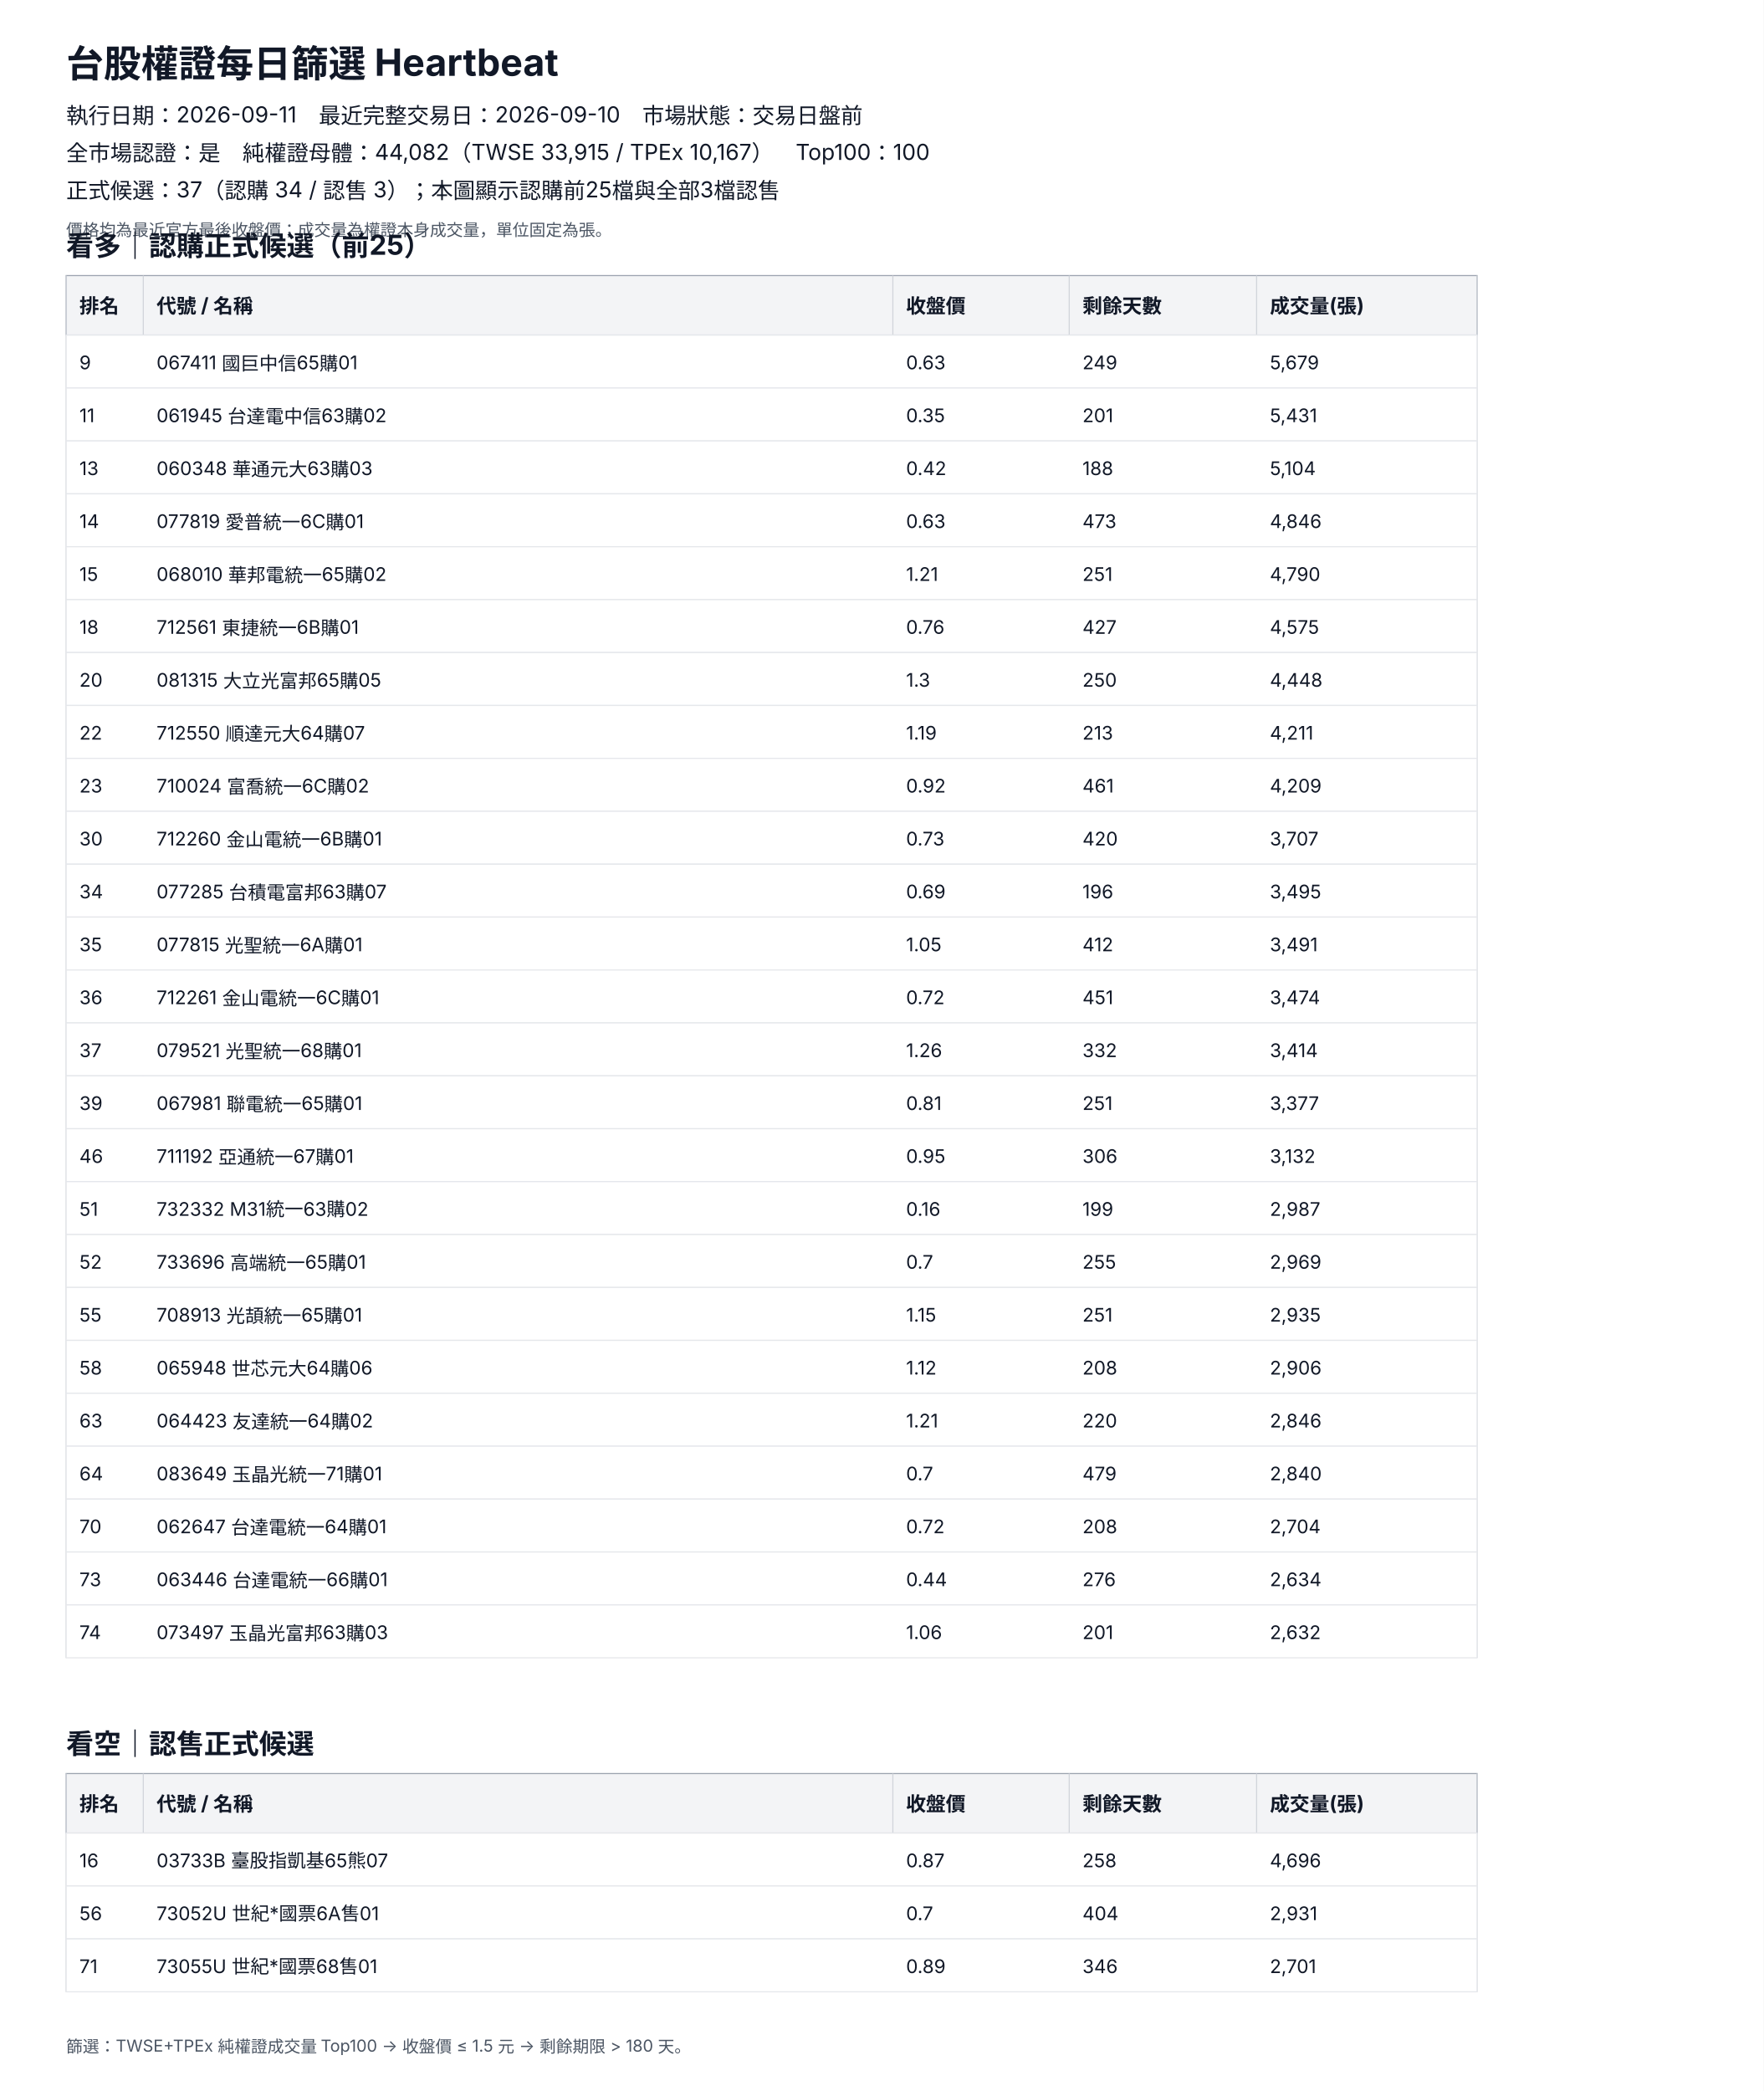
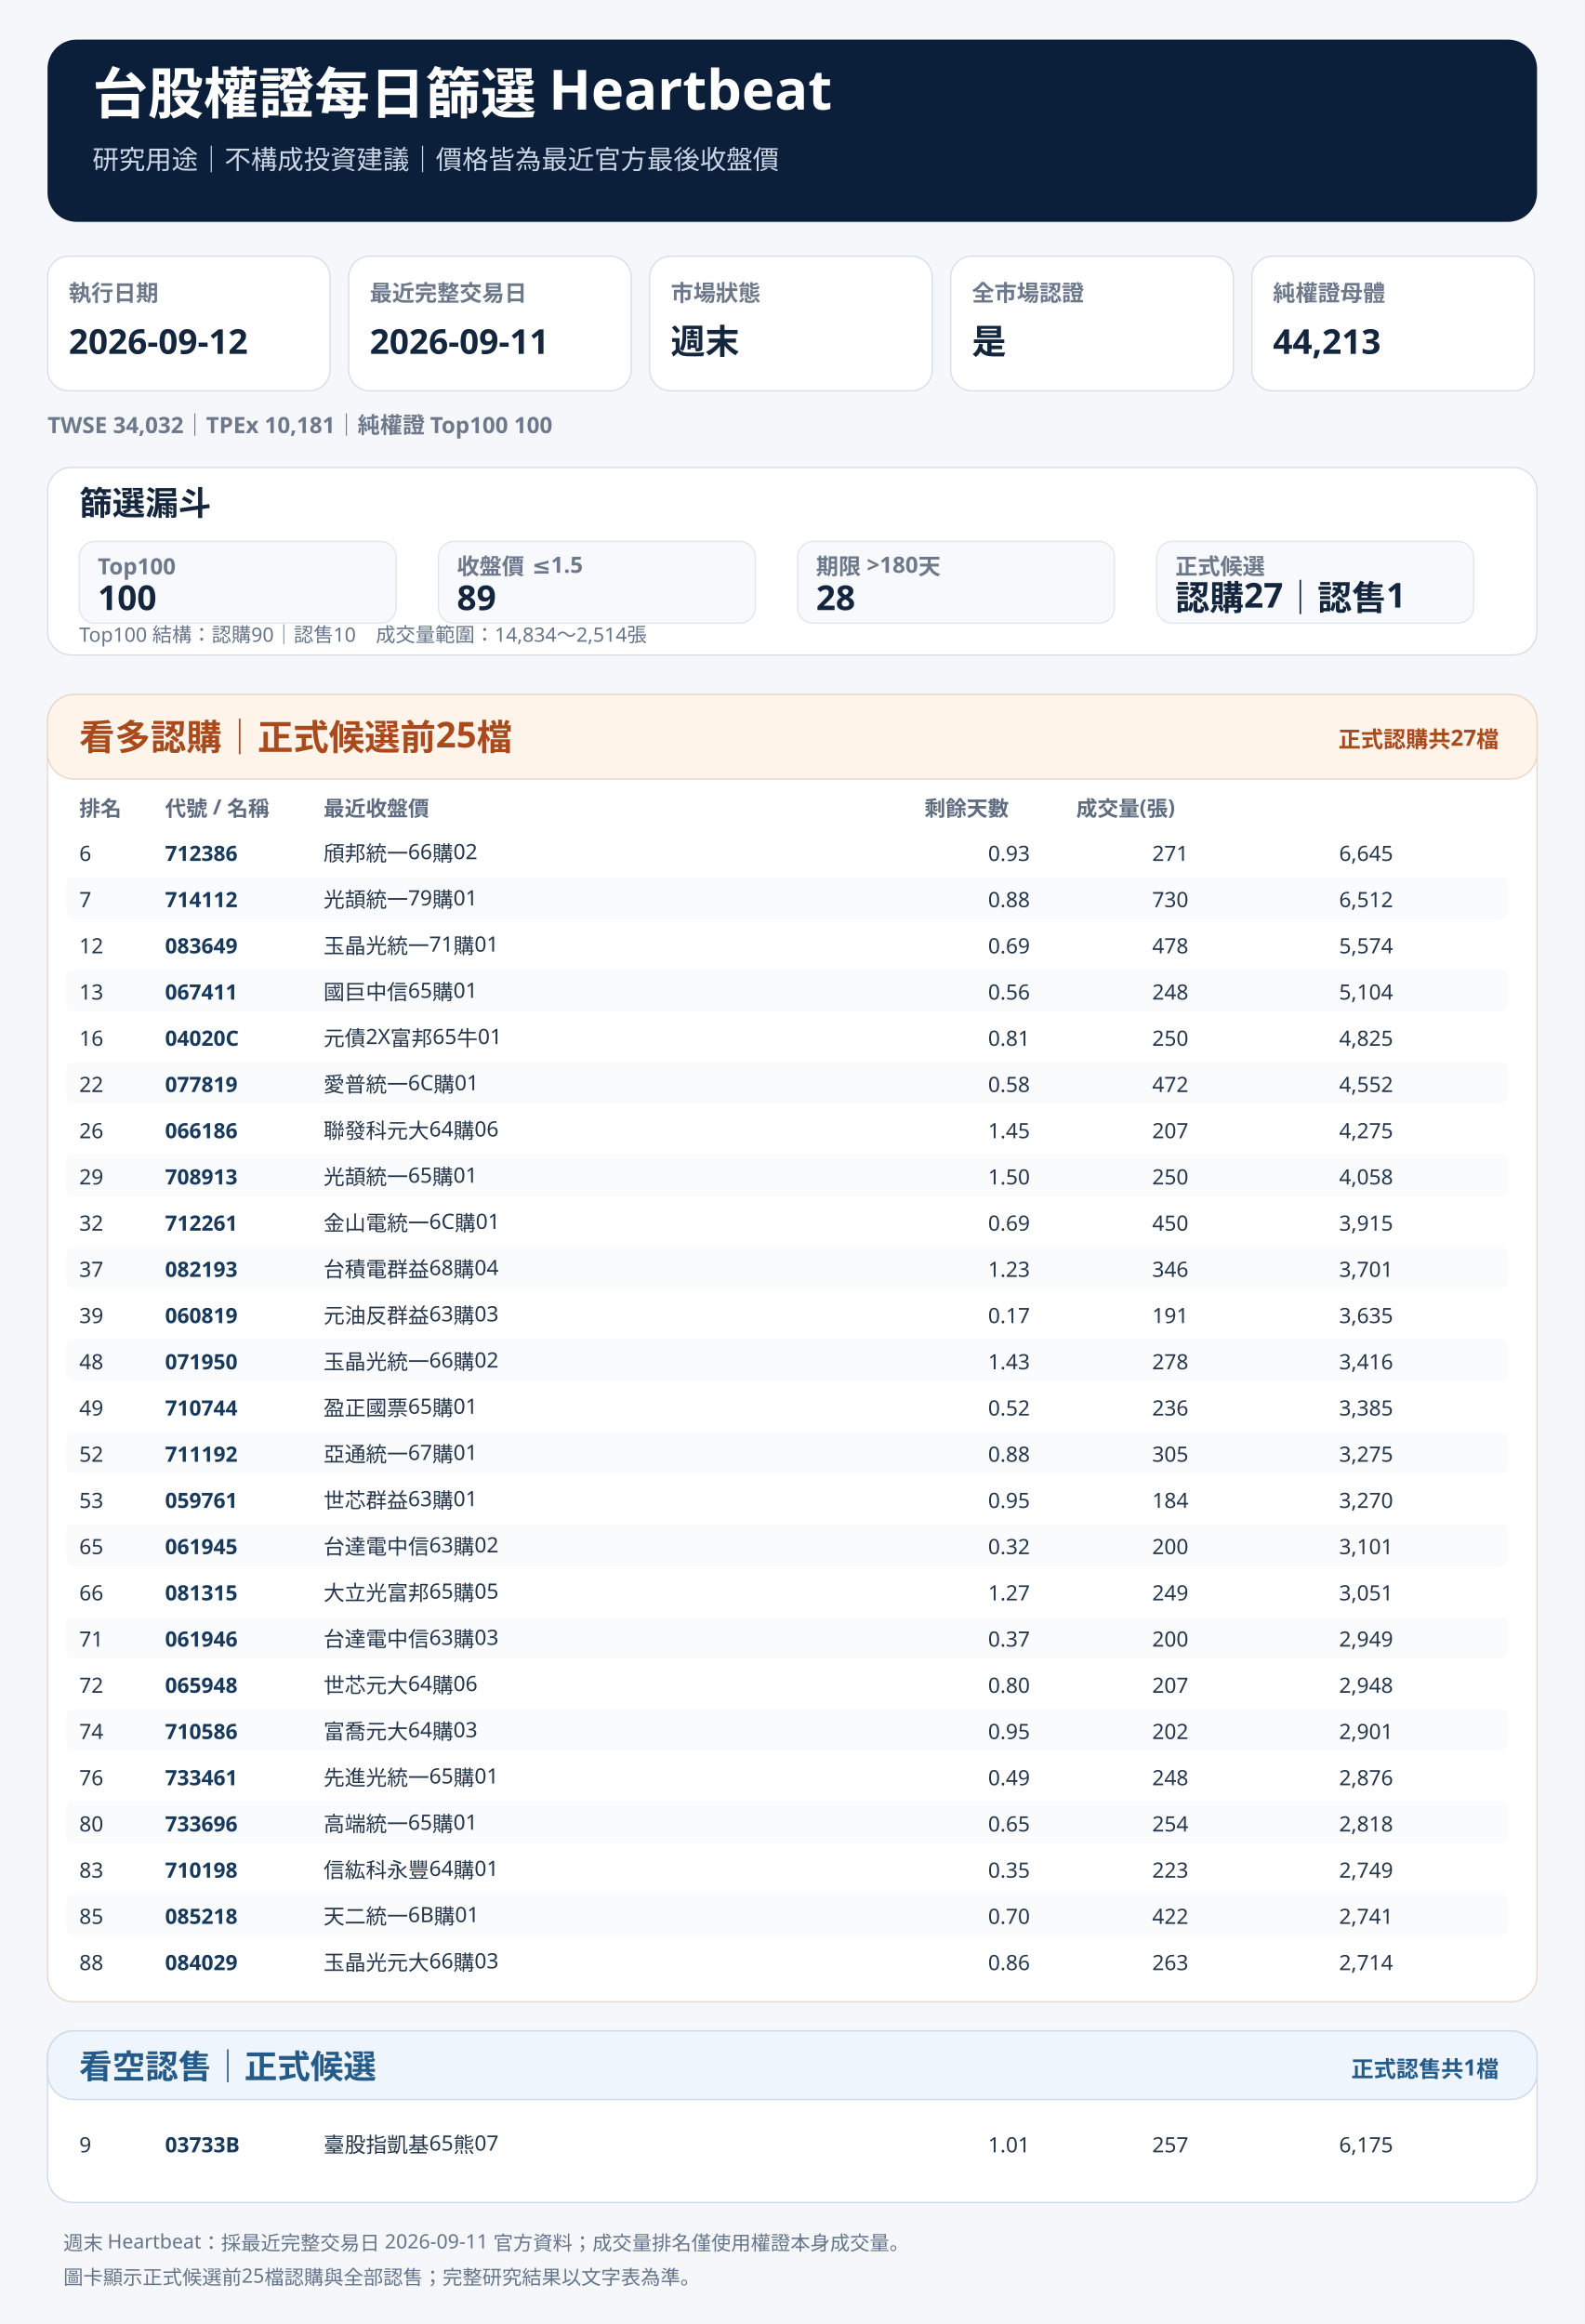
- <svg xmlns="http://www.w3.org/2000/svg" width="1600" height="1897" viewBox="0 0 1600 1897">
-   <rect width="100%" height="100%" fill="#ffffff" />
-   <style>text{font-family:-apple-system,BlinkMacSystemFont,"Segoe UI","Noto Sans TC","Microsoft JhengHei",sans-serif;fill:#111827}.title{font-size:34px;font-weight:700}.meta{font-size:20px}.section{font-size:25px;font-weight:700}.th{font-size:18px;font-weight:700}.td{font-size:17px}.muted{fill:#4b5563}.small{font-size:15px}</style>
-   <text x="60" y="70" class="title">台股權證每日篩選 Heartbeat</text>
-   <text x="60" y="112" class="meta">執行日期：2026-09-11　最近完整交易日：2026-09-10　市場狀態：交易日盤前</text>
-   <text x="60" y="146" class="meta">全市場認證：是　純權證母體：44,082（TWSE 33,915 / TPEx 10,167）　Top100：100</text>
-   <text x="60" y="180" class="meta">正式候選：37（認購 34 / 認售 3）；本圖顯示認購前25檔與全部3檔認售</text>
-   <text x="60" y="214" class="small muted">價格均為最近官方最後收盤價；成交量為權證本身成交量，單位固定為張。</text>
-   <text x="60" y="232" class="section">看多｜認購正式候選（前25）</text>
-   <rect x="60" y="250" width="1280" height="54" fill="#f3f4f6" stroke="#9ca3af" />
-   <line x1="60" y1="250" x2="60" y2="1504" stroke="#d1d5db" />
-   <text x="72" y="284" class="th">排名</text>
-   <line x1="130" y1="250" x2="130" y2="1504" stroke="#d1d5db" />
-   <text x="142" y="284" class="th">代號 / 名稱</text>
-   <line x1="810" y1="250" x2="810" y2="1504" stroke="#d1d5db" />
-   <text x="822" y="284" class="th">收盤價</text>
-   <line x1="970" y1="250" x2="970" y2="1504" stroke="#d1d5db" />
-   <text x="982" y="284" class="th">剩餘天數</text>
-   <line x1="1140" y1="250" x2="1140" y2="1504" stroke="#d1d5db" />
-   <text x="1152" y="284" class="th">成交量(張)</text>
-   <line x1="1340" y1="250" x2="1340" y2="1504" stroke="#d1d5db" />
-   <rect x="60" y="304" width="1280" height="48" fill="#fff" stroke="#e5e7eb" />
-   <text x="72" y="335" class="td">9</text>
-   <text x="142" y="335" class="td">067411  國巨中信65購01</text>
-   <text x="822" y="335" class="td">0.63</text>
-   <text x="982" y="335" class="td">249</text>
-   <text x="1152" y="335" class="td">5,679</text>
-   <rect x="60" y="352" width="1280" height="48" fill="#fff" stroke="#e5e7eb" />
-   <text x="72" y="383" class="td">11</text>
-   <text x="142" y="383" class="td">061945  台達電中信63購02</text>
-   <text x="822" y="383" class="td">0.35</text>
-   <text x="982" y="383" class="td">201</text>
-   <text x="1152" y="383" class="td">5,431</text>
-   <rect x="60" y="400" width="1280" height="48" fill="#fff" stroke="#e5e7eb" />
-   <text x="72" y="431" class="td">13</text>
-   <text x="142" y="431" class="td">060348  華通元大63購03</text>
-   <text x="822" y="431" class="td">0.42</text>
-   <text x="982" y="431" class="td">188</text>
-   <text x="1152" y="431" class="td">5,104</text>
-   <rect x="60" y="448" width="1280" height="48" fill="#fff" stroke="#e5e7eb" />
-   <text x="72" y="479" class="td">14</text>
-   <text x="142" y="479" class="td">077819  愛普統一6C購01</text>
-   <text x="822" y="479" class="td">0.63</text>
-   <text x="982" y="479" class="td">473</text>
-   <text x="1152" y="479" class="td">4,846</text>
-   <rect x="60" y="496" width="1280" height="48" fill="#fff" stroke="#e5e7eb" />
-   <text x="72" y="527" class="td">15</text>
-   <text x="142" y="527" class="td">068010  華邦電統一65購02</text>
-   <text x="822" y="527" class="td">1.21</text>
-   <text x="982" y="527" class="td">251</text>
-   <text x="1152" y="527" class="td">4,790</text>
-   <rect x="60" y="544" width="1280" height="48" fill="#fff" stroke="#e5e7eb" />
-   <text x="72" y="575" class="td">18</text>
-   <text x="142" y="575" class="td">712561  東捷統一6B購01</text>
-   <text x="822" y="575" class="td">0.76</text>
-   <text x="982" y="575" class="td">427</text>
-   <text x="1152" y="575" class="td">4,575</text>
-   <rect x="60" y="592" width="1280" height="48" fill="#fff" stroke="#e5e7eb" />
-   <text x="72" y="623" class="td">20</text>
-   <text x="142" y="623" class="td">081315  大立光富邦65購05</text>
-   <text x="822" y="623" class="td">1.3</text>
-   <text x="982" y="623" class="td">250</text>
-   <text x="1152" y="623" class="td">4,448</text>
-   <rect x="60" y="640" width="1280" height="48" fill="#fff" stroke="#e5e7eb" />
-   <text x="72" y="671" class="td">22</text>
-   <text x="142" y="671" class="td">712550  順達元大64購07</text>
-   <text x="822" y="671" class="td">1.19</text>
-   <text x="982" y="671" class="td">213</text>
-   <text x="1152" y="671" class="td">4,211</text>
-   <rect x="60" y="688" width="1280" height="48" fill="#fff" stroke="#e5e7eb" />
-   <text x="72" y="719" class="td">23</text>
-   <text x="142" y="719" class="td">710024  富喬統一6C購02</text>
-   <text x="822" y="719" class="td">0.92</text>
-   <text x="982" y="719" class="td">461</text>
-   <text x="1152" y="719" class="td">4,209</text>
-   <rect x="60" y="736" width="1280" height="48" fill="#fff" stroke="#e5e7eb" />
-   <text x="72" y="767" class="td">30</text>
-   <text x="142" y="767" class="td">712260  金山電統一6B購01</text>
-   <text x="822" y="767" class="td">0.73</text>
-   <text x="982" y="767" class="td">420</text>
-   <text x="1152" y="767" class="td">3,707</text>
-   <rect x="60" y="784" width="1280" height="48" fill="#fff" stroke="#e5e7eb" />
-   <text x="72" y="815" class="td">34</text>
-   <text x="142" y="815" class="td">077285  台積電富邦63購07</text>
-   <text x="822" y="815" class="td">0.69</text>
-   <text x="982" y="815" class="td">196</text>
-   <text x="1152" y="815" class="td">3,495</text>
-   <rect x="60" y="832" width="1280" height="48" fill="#fff" stroke="#e5e7eb" />
-   <text x="72" y="863" class="td">35</text>
-   <text x="142" y="863" class="td">077815  光聖統一6A購01</text>
-   <text x="822" y="863" class="td">1.05</text>
-   <text x="982" y="863" class="td">412</text>
-   <text x="1152" y="863" class="td">3,491</text>
-   <rect x="60" y="880" width="1280" height="48" fill="#fff" stroke="#e5e7eb" />
-   <text x="72" y="911" class="td">36</text>
-   <text x="142" y="911" class="td">712261  金山電統一6C購01</text>
-   <text x="822" y="911" class="td">0.72</text>
-   <text x="982" y="911" class="td">451</text>
-   <text x="1152" y="911" class="td">3,474</text>
-   <rect x="60" y="928" width="1280" height="48" fill="#fff" stroke="#e5e7eb" />
-   <text x="72" y="959" class="td">37</text>
-   <text x="142" y="959" class="td">079521  光聖統一68購01</text>
-   <text x="822" y="959" class="td">1.26</text>
-   <text x="982" y="959" class="td">332</text>
-   <text x="1152" y="959" class="td">3,414</text>
-   <rect x="60" y="976" width="1280" height="48" fill="#fff" stroke="#e5e7eb" />
-   <text x="72" y="1007" class="td">39</text>
-   <text x="142" y="1007" class="td">067981  聯電統一65購01</text>
-   <text x="822" y="1007" class="td">0.81</text>
-   <text x="982" y="1007" class="td">251</text>
-   <text x="1152" y="1007" class="td">3,377</text>
-   <rect x="60" y="1024" width="1280" height="48" fill="#fff" stroke="#e5e7eb" />
-   <text x="72" y="1055" class="td">46</text>
-   <text x="142" y="1055" class="td">711192  亞通統一67購01</text>
-   <text x="822" y="1055" class="td">0.95</text>
-   <text x="982" y="1055" class="td">306</text>
-   <text x="1152" y="1055" class="td">3,132</text>
-   <rect x="60" y="1072" width="1280" height="48" fill="#fff" stroke="#e5e7eb" />
-   <text x="72" y="1103" class="td">51</text>
-   <text x="142" y="1103" class="td">732332  M31統一63購02</text>
-   <text x="822" y="1103" class="td">0.16</text>
-   <text x="982" y="1103" class="td">199</text>
-   <text x="1152" y="1103" class="td">2,987</text>
-   <rect x="60" y="1120" width="1280" height="48" fill="#fff" stroke="#e5e7eb" />
-   <text x="72" y="1151" class="td">52</text>
-   <text x="142" y="1151" class="td">733696  高端統一65購01</text>
-   <text x="822" y="1151" class="td">0.7</text>
-   <text x="982" y="1151" class="td">255</text>
-   <text x="1152" y="1151" class="td">2,969</text>
-   <rect x="60" y="1168" width="1280" height="48" fill="#fff" stroke="#e5e7eb" />
-   <text x="72" y="1199" class="td">55</text>
-   <text x="142" y="1199" class="td">708913  光頡統一65購01</text>
-   <text x="822" y="1199" class="td">1.15</text>
-   <text x="982" y="1199" class="td">251</text>
-   <text x="1152" y="1199" class="td">2,935</text>
-   <rect x="60" y="1216" width="1280" height="48" fill="#fff" stroke="#e5e7eb" />
-   <text x="72" y="1247" class="td">58</text>
-   <text x="142" y="1247" class="td">065948  世芯元大64購06</text>
-   <text x="822" y="1247" class="td">1.12</text>
-   <text x="982" y="1247" class="td">208</text>
-   <text x="1152" y="1247" class="td">2,906</text>
-   <rect x="60" y="1264" width="1280" height="48" fill="#fff" stroke="#e5e7eb" />
-   <text x="72" y="1295" class="td">63</text>
-   <text x="142" y="1295" class="td">064423  友達統一64購02</text>
-   <text x="822" y="1295" class="td">1.21</text>
-   <text x="982" y="1295" class="td">220</text>
-   <text x="1152" y="1295" class="td">2,846</text>
-   <rect x="60" y="1312" width="1280" height="48" fill="#fff" stroke="#e5e7eb" />
-   <text x="72" y="1343" class="td">64</text>
-   <text x="142" y="1343" class="td">083649  玉晶光統一71購01</text>
-   <text x="822" y="1343" class="td">0.7</text>
-   <text x="982" y="1343" class="td">479</text>
-   <text x="1152" y="1343" class="td">2,840</text>
-   <rect x="60" y="1360" width="1280" height="48" fill="#fff" stroke="#e5e7eb" />
-   <text x="72" y="1391" class="td">70</text>
-   <text x="142" y="1391" class="td">062647  台達電統一64購01</text>
-   <text x="822" y="1391" class="td">0.72</text>
-   <text x="982" y="1391" class="td">208</text>
-   <text x="1152" y="1391" class="td">2,704</text>
-   <rect x="60" y="1408" width="1280" height="48" fill="#fff" stroke="#e5e7eb" />
-   <text x="72" y="1439" class="td">73</text>
-   <text x="142" y="1439" class="td">063446  台達電統一66購01</text>
-   <text x="822" y="1439" class="td">0.44</text>
-   <text x="982" y="1439" class="td">276</text>
-   <text x="1152" y="1439" class="td">2,634</text>
-   <rect x="60" y="1456" width="1280" height="48" fill="#fff" stroke="#e5e7eb" />
-   <text x="72" y="1487" class="td">74</text>
-   <text x="142" y="1487" class="td">073497  玉晶光富邦63購03</text>
-   <text x="822" y="1487" class="td">1.06</text>
-   <text x="982" y="1487" class="td">201</text>
-   <text x="1152" y="1487" class="td">2,632</text>
-   <text x="60" y="1591" class="section">看空｜認售正式候選</text>
-   <rect x="60" y="1609" width="1280" height="54" fill="#f3f4f6" stroke="#9ca3af" />
-   <line x1="60" y1="1609" x2="60" y2="1807" stroke="#d1d5db" />
-   <text x="72" y="1643" class="th">排名</text>
-   <line x1="130" y1="1609" x2="130" y2="1807" stroke="#d1d5db" />
-   <text x="142" y="1643" class="th">代號 / 名稱</text>
-   <line x1="810" y1="1609" x2="810" y2="1807" stroke="#d1d5db" />
-   <text x="822" y="1643" class="th">收盤價</text>
-   <line x1="970" y1="1609" x2="970" y2="1807" stroke="#d1d5db" />
-   <text x="982" y="1643" class="th">剩餘天數</text>
-   <line x1="1140" y1="1609" x2="1140" y2="1807" stroke="#d1d5db" />
-   <text x="1152" y="1643" class="th">成交量(張)</text>
-   <line x1="1340" y1="1609" x2="1340" y2="1807" stroke="#d1d5db" />
-   <rect x="60" y="1663" width="1280" height="48" fill="#fff" stroke="#e5e7eb" />
-   <text x="72" y="1694" class="td">16</text>
-   <text x="142" y="1694" class="td">03733B  臺股指凱基65熊07</text>
-   <text x="822" y="1694" class="td">0.87</text>
-   <text x="982" y="1694" class="td">258</text>
-   <text x="1152" y="1694" class="td">4,696</text>
-   <rect x="60" y="1711" width="1280" height="48" fill="#fff" stroke="#e5e7eb" />
-   <text x="72" y="1742" class="td">56</text>
-   <text x="142" y="1742" class="td">73052U  世紀*國票6A售01</text>
-   <text x="822" y="1742" class="td">0.7</text>
-   <text x="982" y="1742" class="td">404</text>
-   <text x="1152" y="1742" class="td">2,931</text>
-   <rect x="60" y="1759" width="1280" height="48" fill="#fff" stroke="#e5e7eb" />
-   <text x="72" y="1790" class="td">71</text>
-   <text x="142" y="1790" class="td">73055U  世紀*國票68售01</text>
-   <text x="822" y="1790" class="td">0.89</text>
-   <text x="982" y="1790" class="td">346</text>
-   <text x="1152" y="1790" class="td">2,701</text>
-   <text x="60" y="1862" class="small muted">篩選：TWSE+TPEx 純權證成交量 Top100 → 收盤價 ≤ 1.5 元 → 剩餘期限 &gt; 180 天。</text>
+ <svg xmlns="http://www.w3.org/2000/svg" width="1200" height="1760" viewBox="0 0 1200 1760">
+   <style>text{font-family:Noto Sans TC,Microsoft JhengHei,sans-serif}.t{fill:#fff;font-size:42px;font-weight:800}.sub{fill:#cbd6e5;font-size:20px}.lab{fill:#6d798a;font-size:17px;font-weight:600}.val{fill:#14263d;font-size:26px;font-weight:800}.h{fill:#14263d;font-size:25px;font-weight:800}.th{fill:#5f6c7f;font-size:16px;font-weight:700}.td{fill:#26374b;font-size:16px}.code{fill:#17395c;font-size:16px;font-weight:700}.note{fill:#66758a;font-size:15px}</style>
+   <rect width="1200" height="1760" fill="#f5f7fa" />
+   <rect x="36" y="30" width="1128" height="138" rx="22" fill="#0b1f3a" />
+   <text x="70" y="86" class="t">台股權證每日篩選 Heartbeat</text>
+   <text x="70" y="128" class="sub">研究用途｜不構成投資建議｜價格皆為最近官方最後收盤價</text>
+   <rect x="36" y="194" width="214" height="102" rx="16" fill="#fff" stroke="#d6dee8" />
+   <text x="52" y="228" class="lab">執行日期</text>
+   <text x="52" y="268" class="val" fill="#14263d">2026-09-12</text>
+   <rect x="264" y="194" width="214" height="102" rx="16" fill="#fff" stroke="#d6dee8" />
+   <text x="280" y="228" class="lab">最近完整交易日</text>
+   <text x="280" y="268" class="val" fill="#14263d">2026-09-11</text>
+   <rect x="492" y="194" width="214" height="102" rx="16" fill="#fff" stroke="#d6dee8" />
+   <text x="508" y="228" class="lab">市場狀態</text>
+   <text x="508" y="268" class="val" fill="#c56b1a">週末</text>
+   <rect x="720" y="194" width="214" height="102" rx="16" fill="#fff" stroke="#d6dee8" />
+   <text x="736" y="228" class="lab">全市場認證</text>
+   <text x="736" y="268" class="val" fill="#177245">是</text>
+   <rect x="948" y="194" width="214" height="102" rx="16" fill="#fff" stroke="#d6dee8" />
+   <text x="964" y="228" class="lab">純權證母體</text>
+   <text x="964" y="268" class="val" fill="#14263d">44,213</text>
+   <text x="36" y="328" class="lab">TWSE 34,032｜TPEx 10,181｜純權證 Top100 100</text>
+   <rect x="36" y="354" width="1128" height="142" rx="18" fill="#fff" stroke="#d6dee8" />
+   <text x="60" y="390" class="h">篩選漏斗</text>
+   <rect x="60" y="410" width="240" height="62" rx="12" fill="#f7f9fc" stroke="#e0e6ee" />
+   <text x="74" y="435" class="lab">Top100</text>
+   <text x="74" y="462" class="val">100</text>
+   <rect x="332" y="410" width="240" height="62" rx="12" fill="#f7f9fc" stroke="#e0e6ee" />
+   <text x="346" y="435" class="lab">收盤價 ≤1.5</text>
+   <text x="346" y="462" class="val">89</text>
+   <rect x="604" y="410" width="240" height="62" rx="12" fill="#f7f9fc" stroke="#e0e6ee" />
+   <text x="618" y="435" class="lab">期限 &gt;180天</text>
+   <text x="618" y="462" class="val">28</text>
+   <rect x="876" y="410" width="240" height="62" rx="12" fill="#f7f9fc" stroke="#e0e6ee" />
+   <text x="890" y="435" class="lab">正式候選</text>
+   <text x="890" y="462" class="val">認購27｜認售1</text>
+   <text x="60" y="486" class="note">Top100 結構：認購90｜認售10　成交量範圍：14,834～2,514張</text>
+   <rect x="36" y="526" width="1128" height="990" rx="20" fill="#fff" stroke="#e7d8c9" />
+   <rect x="36" y="526" width="1128" height="64" rx="20" fill="#fff4ea" stroke="#e7d8c9" />
+   <text x="60" y="568" font-size="27" font-weight="800" fill="#a84a1b">看多認購｜正式候選前25檔</text>
+   <text x="1135" y="566" font-size="17" font-weight="700" fill="#a84a1b" text-anchor="end">正式認購共27檔</text>
+   <text x="60" y="618" class="th">排名</text>
+   <text x="125" y="618" class="th">代號 / 名稱</text>
+   <text x="245" y="618" class="th">最近收盤價</text>
+   <text x="700" y="618" class="th">剩餘天數</text>
+   <text x="815" y="618" class="th">成交量(張)</text>
+   <text x="60" y="652" class="td">6</text>
+   <text x="125" y="652" class="code">712386</text>
+   <text x="245" y="652" class="td">頎邦統一66購02</text>
+   <text x="780" y="652" class="td" text-anchor="end">0.93</text>
+   <text x="900" y="652" class="td" text-anchor="end">271</text>
+   <text x="1055" y="652" class="td" text-anchor="end">6,645</text>
+   <rect x="50" y="664" width="1092" height="32" rx="6" fill="#fafbfd" />
+   <text x="60" y="687" class="td">7</text>
+   <text x="125" y="687" class="code">714112</text>
+   <text x="245" y="687" class="td">光頡統一79購01</text>
+   <text x="780" y="687" class="td" text-anchor="end">0.88</text>
+   <text x="900" y="687" class="td" text-anchor="end">730</text>
+   <text x="1055" y="687" class="td" text-anchor="end">6,512</text>
+   <text x="60" y="722" class="td">12</text>
+   <text x="125" y="722" class="code">083649</text>
+   <text x="245" y="722" class="td">玉晶光統一71購01</text>
+   <text x="780" y="722" class="td" text-anchor="end">0.69</text>
+   <text x="900" y="722" class="td" text-anchor="end">478</text>
+   <text x="1055" y="722" class="td" text-anchor="end">5,574</text>
+   <rect x="50" y="734" width="1092" height="32" rx="6" fill="#fafbfd" />
+   <text x="60" y="757" class="td">13</text>
+   <text x="125" y="757" class="code">067411</text>
+   <text x="245" y="757" class="td">國巨中信65購01</text>
+   <text x="780" y="757" class="td" text-anchor="end">0.56</text>
+   <text x="900" y="757" class="td" text-anchor="end">248</text>
+   <text x="1055" y="757" class="td" text-anchor="end">5,104</text>
+   <text x="60" y="792" class="td">16</text>
+   <text x="125" y="792" class="code">04020C</text>
+   <text x="245" y="792" class="td">元債2X富邦65牛01</text>
+   <text x="780" y="792" class="td" text-anchor="end">0.81</text>
+   <text x="900" y="792" class="td" text-anchor="end">250</text>
+   <text x="1055" y="792" class="td" text-anchor="end">4,825</text>
+   <rect x="50" y="804" width="1092" height="32" rx="6" fill="#fafbfd" />
+   <text x="60" y="827" class="td">22</text>
+   <text x="125" y="827" class="code">077819</text>
+   <text x="245" y="827" class="td">愛普統一6C購01</text>
+   <text x="780" y="827" class="td" text-anchor="end">0.58</text>
+   <text x="900" y="827" class="td" text-anchor="end">472</text>
+   <text x="1055" y="827" class="td" text-anchor="end">4,552</text>
+   <text x="60" y="862" class="td">26</text>
+   <text x="125" y="862" class="code">066186</text>
+   <text x="245" y="862" class="td">聯發科元大64購06</text>
+   <text x="780" y="862" class="td" text-anchor="end">1.45</text>
+   <text x="900" y="862" class="td" text-anchor="end">207</text>
+   <text x="1055" y="862" class="td" text-anchor="end">4,275</text>
+   <rect x="50" y="874" width="1092" height="32" rx="6" fill="#fafbfd" />
+   <text x="60" y="897" class="td">29</text>
+   <text x="125" y="897" class="code">708913</text>
+   <text x="245" y="897" class="td">光頡統一65購01</text>
+   <text x="780" y="897" class="td" text-anchor="end">1.50</text>
+   <text x="900" y="897" class="td" text-anchor="end">250</text>
+   <text x="1055" y="897" class="td" text-anchor="end">4,058</text>
+   <text x="60" y="932" class="td">32</text>
+   <text x="125" y="932" class="code">712261</text>
+   <text x="245" y="932" class="td">金山電統一6C購01</text>
+   <text x="780" y="932" class="td" text-anchor="end">0.69</text>
+   <text x="900" y="932" class="td" text-anchor="end">450</text>
+   <text x="1055" y="932" class="td" text-anchor="end">3,915</text>
+   <rect x="50" y="944" width="1092" height="32" rx="6" fill="#fafbfd" />
+   <text x="60" y="967" class="td">37</text>
+   <text x="125" y="967" class="code">082193</text>
+   <text x="245" y="967" class="td">台積電群益68購04</text>
+   <text x="780" y="967" class="td" text-anchor="end">1.23</text>
+   <text x="900" y="967" class="td" text-anchor="end">346</text>
+   <text x="1055" y="967" class="td" text-anchor="end">3,701</text>
+   <text x="60" y="1002" class="td">39</text>
+   <text x="125" y="1002" class="code">060819</text>
+   <text x="245" y="1002" class="td">元油反群益63購03</text>
+   <text x="780" y="1002" class="td" text-anchor="end">0.17</text>
+   <text x="900" y="1002" class="td" text-anchor="end">191</text>
+   <text x="1055" y="1002" class="td" text-anchor="end">3,635</text>
+   <rect x="50" y="1014" width="1092" height="32" rx="6" fill="#fafbfd" />
+   <text x="60" y="1037" class="td">48</text>
+   <text x="125" y="1037" class="code">071950</text>
+   <text x="245" y="1037" class="td">玉晶光統一66購02</text>
+   <text x="780" y="1037" class="td" text-anchor="end">1.43</text>
+   <text x="900" y="1037" class="td" text-anchor="end">278</text>
+   <text x="1055" y="1037" class="td" text-anchor="end">3,416</text>
+   <text x="60" y="1072" class="td">49</text>
+   <text x="125" y="1072" class="code">710744</text>
+   <text x="245" y="1072" class="td">盈正國票65購01</text>
+   <text x="780" y="1072" class="td" text-anchor="end">0.52</text>
+   <text x="900" y="1072" class="td" text-anchor="end">236</text>
+   <text x="1055" y="1072" class="td" text-anchor="end">3,385</text>
+   <rect x="50" y="1084" width="1092" height="32" rx="6" fill="#fafbfd" />
+   <text x="60" y="1107" class="td">52</text>
+   <text x="125" y="1107" class="code">711192</text>
+   <text x="245" y="1107" class="td">亞通統一67購01</text>
+   <text x="780" y="1107" class="td" text-anchor="end">0.88</text>
+   <text x="900" y="1107" class="td" text-anchor="end">305</text>
+   <text x="1055" y="1107" class="td" text-anchor="end">3,275</text>
+   <text x="60" y="1142" class="td">53</text>
+   <text x="125" y="1142" class="code">059761</text>
+   <text x="245" y="1142" class="td">世芯群益63購01</text>
+   <text x="780" y="1142" class="td" text-anchor="end">0.95</text>
+   <text x="900" y="1142" class="td" text-anchor="end">184</text>
+   <text x="1055" y="1142" class="td" text-anchor="end">3,270</text>
+   <rect x="50" y="1154" width="1092" height="32" rx="6" fill="#fafbfd" />
+   <text x="60" y="1177" class="td">65</text>
+   <text x="125" y="1177" class="code">061945</text>
+   <text x="245" y="1177" class="td">台達電中信63購02</text>
+   <text x="780" y="1177" class="td" text-anchor="end">0.32</text>
+   <text x="900" y="1177" class="td" text-anchor="end">200</text>
+   <text x="1055" y="1177" class="td" text-anchor="end">3,101</text>
+   <text x="60" y="1212" class="td">66</text>
+   <text x="125" y="1212" class="code">081315</text>
+   <text x="245" y="1212" class="td">大立光富邦65購05</text>
+   <text x="780" y="1212" class="td" text-anchor="end">1.27</text>
+   <text x="900" y="1212" class="td" text-anchor="end">249</text>
+   <text x="1055" y="1212" class="td" text-anchor="end">3,051</text>
+   <rect x="50" y="1224" width="1092" height="32" rx="6" fill="#fafbfd" />
+   <text x="60" y="1247" class="td">71</text>
+   <text x="125" y="1247" class="code">061946</text>
+   <text x="245" y="1247" class="td">台達電中信63購03</text>
+   <text x="780" y="1247" class="td" text-anchor="end">0.37</text>
+   <text x="900" y="1247" class="td" text-anchor="end">200</text>
+   <text x="1055" y="1247" class="td" text-anchor="end">2,949</text>
+   <text x="60" y="1282" class="td">72</text>
+   <text x="125" y="1282" class="code">065948</text>
+   <text x="245" y="1282" class="td">世芯元大64購06</text>
+   <text x="780" y="1282" class="td" text-anchor="end">0.80</text>
+   <text x="900" y="1282" class="td" text-anchor="end">207</text>
+   <text x="1055" y="1282" class="td" text-anchor="end">2,948</text>
+   <rect x="50" y="1294" width="1092" height="32" rx="6" fill="#fafbfd" />
+   <text x="60" y="1317" class="td">74</text>
+   <text x="125" y="1317" class="code">710586</text>
+   <text x="245" y="1317" class="td">富喬元大64購03</text>
+   <text x="780" y="1317" class="td" text-anchor="end">0.95</text>
+   <text x="900" y="1317" class="td" text-anchor="end">202</text>
+   <text x="1055" y="1317" class="td" text-anchor="end">2,901</text>
+   <text x="60" y="1352" class="td">76</text>
+   <text x="125" y="1352" class="code">733461</text>
+   <text x="245" y="1352" class="td">先進光統一65購01</text>
+   <text x="780" y="1352" class="td" text-anchor="end">0.49</text>
+   <text x="900" y="1352" class="td" text-anchor="end">248</text>
+   <text x="1055" y="1352" class="td" text-anchor="end">2,876</text>
+   <rect x="50" y="1364" width="1092" height="32" rx="6" fill="#fafbfd" />
+   <text x="60" y="1387" class="td">80</text>
+   <text x="125" y="1387" class="code">733696</text>
+   <text x="245" y="1387" class="td">高端統一65購01</text>
+   <text x="780" y="1387" class="td" text-anchor="end">0.65</text>
+   <text x="900" y="1387" class="td" text-anchor="end">254</text>
+   <text x="1055" y="1387" class="td" text-anchor="end">2,818</text>
+   <text x="60" y="1422" class="td">83</text>
+   <text x="125" y="1422" class="code">710198</text>
+   <text x="245" y="1422" class="td">信紘科永豐64購01</text>
+   <text x="780" y="1422" class="td" text-anchor="end">0.35</text>
+   <text x="900" y="1422" class="td" text-anchor="end">223</text>
+   <text x="1055" y="1422" class="td" text-anchor="end">2,749</text>
+   <rect x="50" y="1434" width="1092" height="32" rx="6" fill="#fafbfd" />
+   <text x="60" y="1457" class="td">85</text>
+   <text x="125" y="1457" class="code">085218</text>
+   <text x="245" y="1457" class="td">天二統一6B購01</text>
+   <text x="780" y="1457" class="td" text-anchor="end">0.70</text>
+   <text x="900" y="1457" class="td" text-anchor="end">422</text>
+   <text x="1055" y="1457" class="td" text-anchor="end">2,741</text>
+   <text x="60" y="1492" class="td">88</text>
+   <text x="125" y="1492" class="code">084029</text>
+   <text x="245" y="1492" class="td">玉晶光元大66購03</text>
+   <text x="780" y="1492" class="td" text-anchor="end">0.86</text>
+   <text x="900" y="1492" class="td" text-anchor="end">263</text>
+   <text x="1055" y="1492" class="td" text-anchor="end">2,714</text>
+   <rect x="36" y="1538" width="1128" height="130" rx="20" fill="#fff" stroke="#cbd9ea" />
+   <rect x="36" y="1538" width="1128" height="52" rx="20" fill="#eef5fc" stroke="#cbd9ea" />
+   <text x="60" y="1574" font-size="25" font-weight="800" fill="#245b88">看空認售｜正式候選</text>
+   <text x="1135" y="1573" font-size="17" font-weight="700" fill="#245b88" text-anchor="end">正式認售共1檔</text>
+   <text x="60" y="1630" class="td">9</text>
+   <text x="125" y="1630" class="code">03733B</text>
+   <text x="245" y="1630" class="td">臺股指凱基65熊07</text>
+   <text x="780" y="1630" class="td" text-anchor="end">1.01</text>
+   <text x="900" y="1630" class="td" text-anchor="end">257</text>
+   <text x="1055" y="1630" class="td" text-anchor="end">6,175</text>
+   <text x="48" y="1704" class="note">週末 Heartbeat：採最近完整交易日 2026-09-11 官方資料；成交量排名僅使用權證本身成交量。</text>
+   <text x="48" y="1730" class="note">圖卡顯示正式候選前25檔認購與全部認售；完整研究結果以文字表為準。</text>
</svg>
